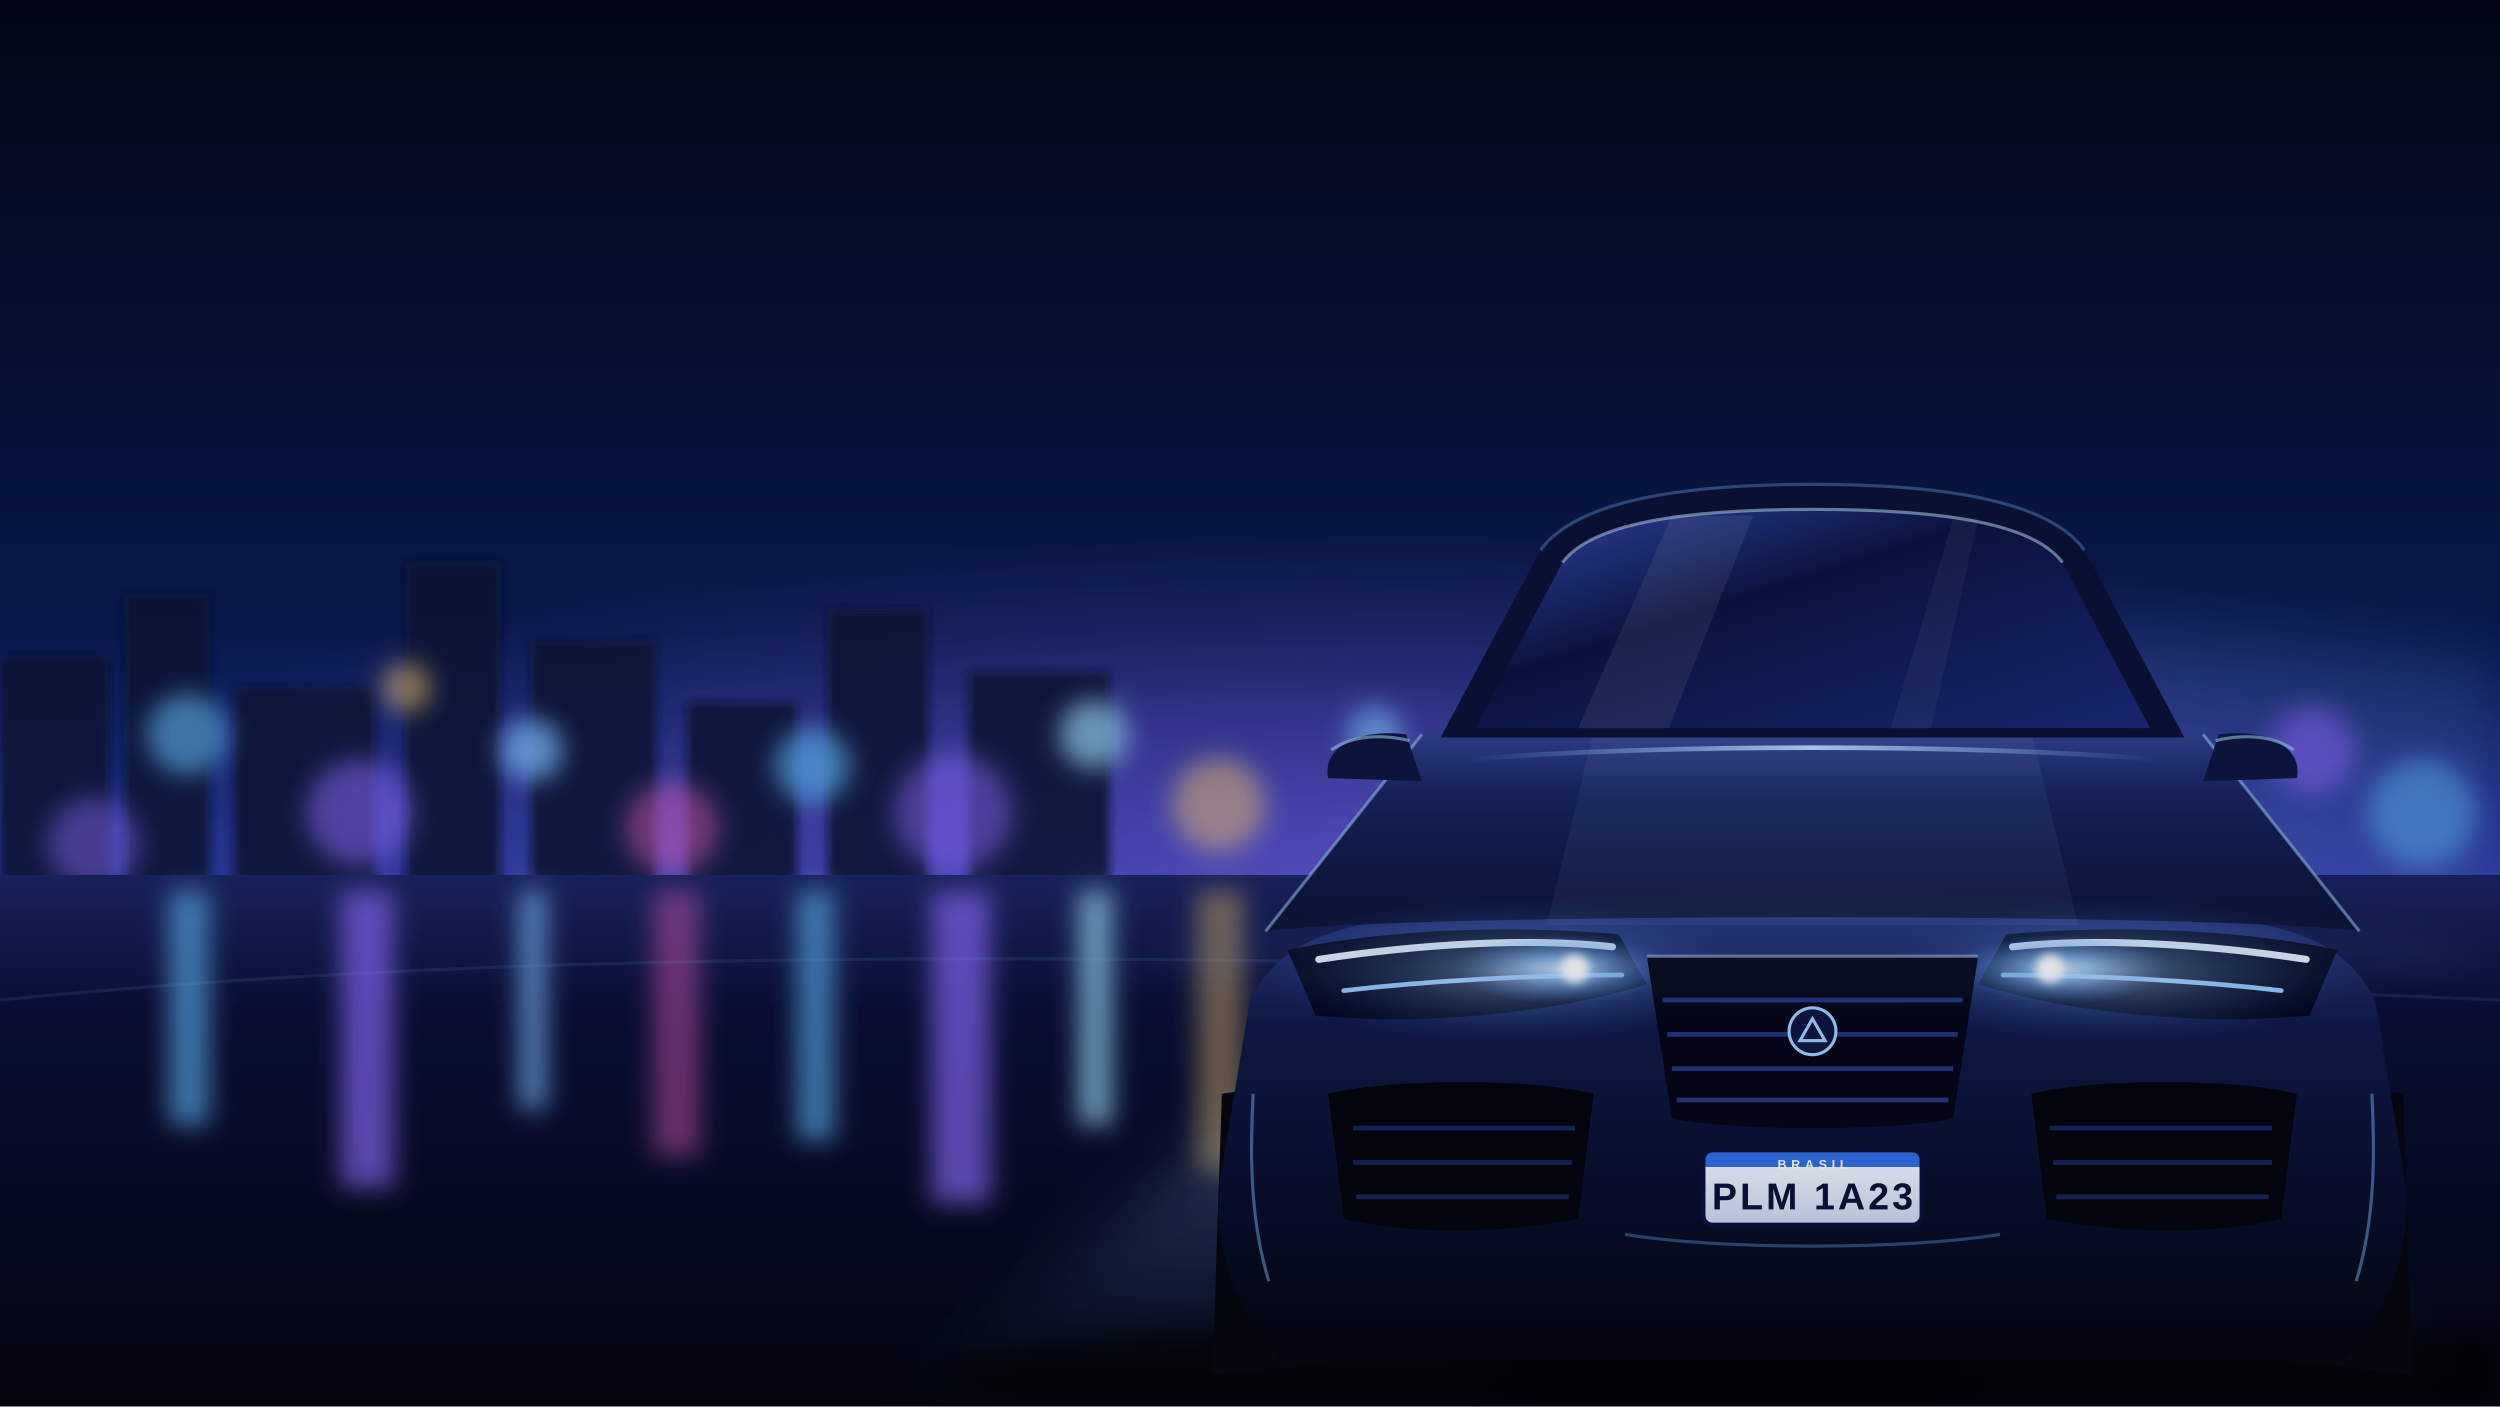
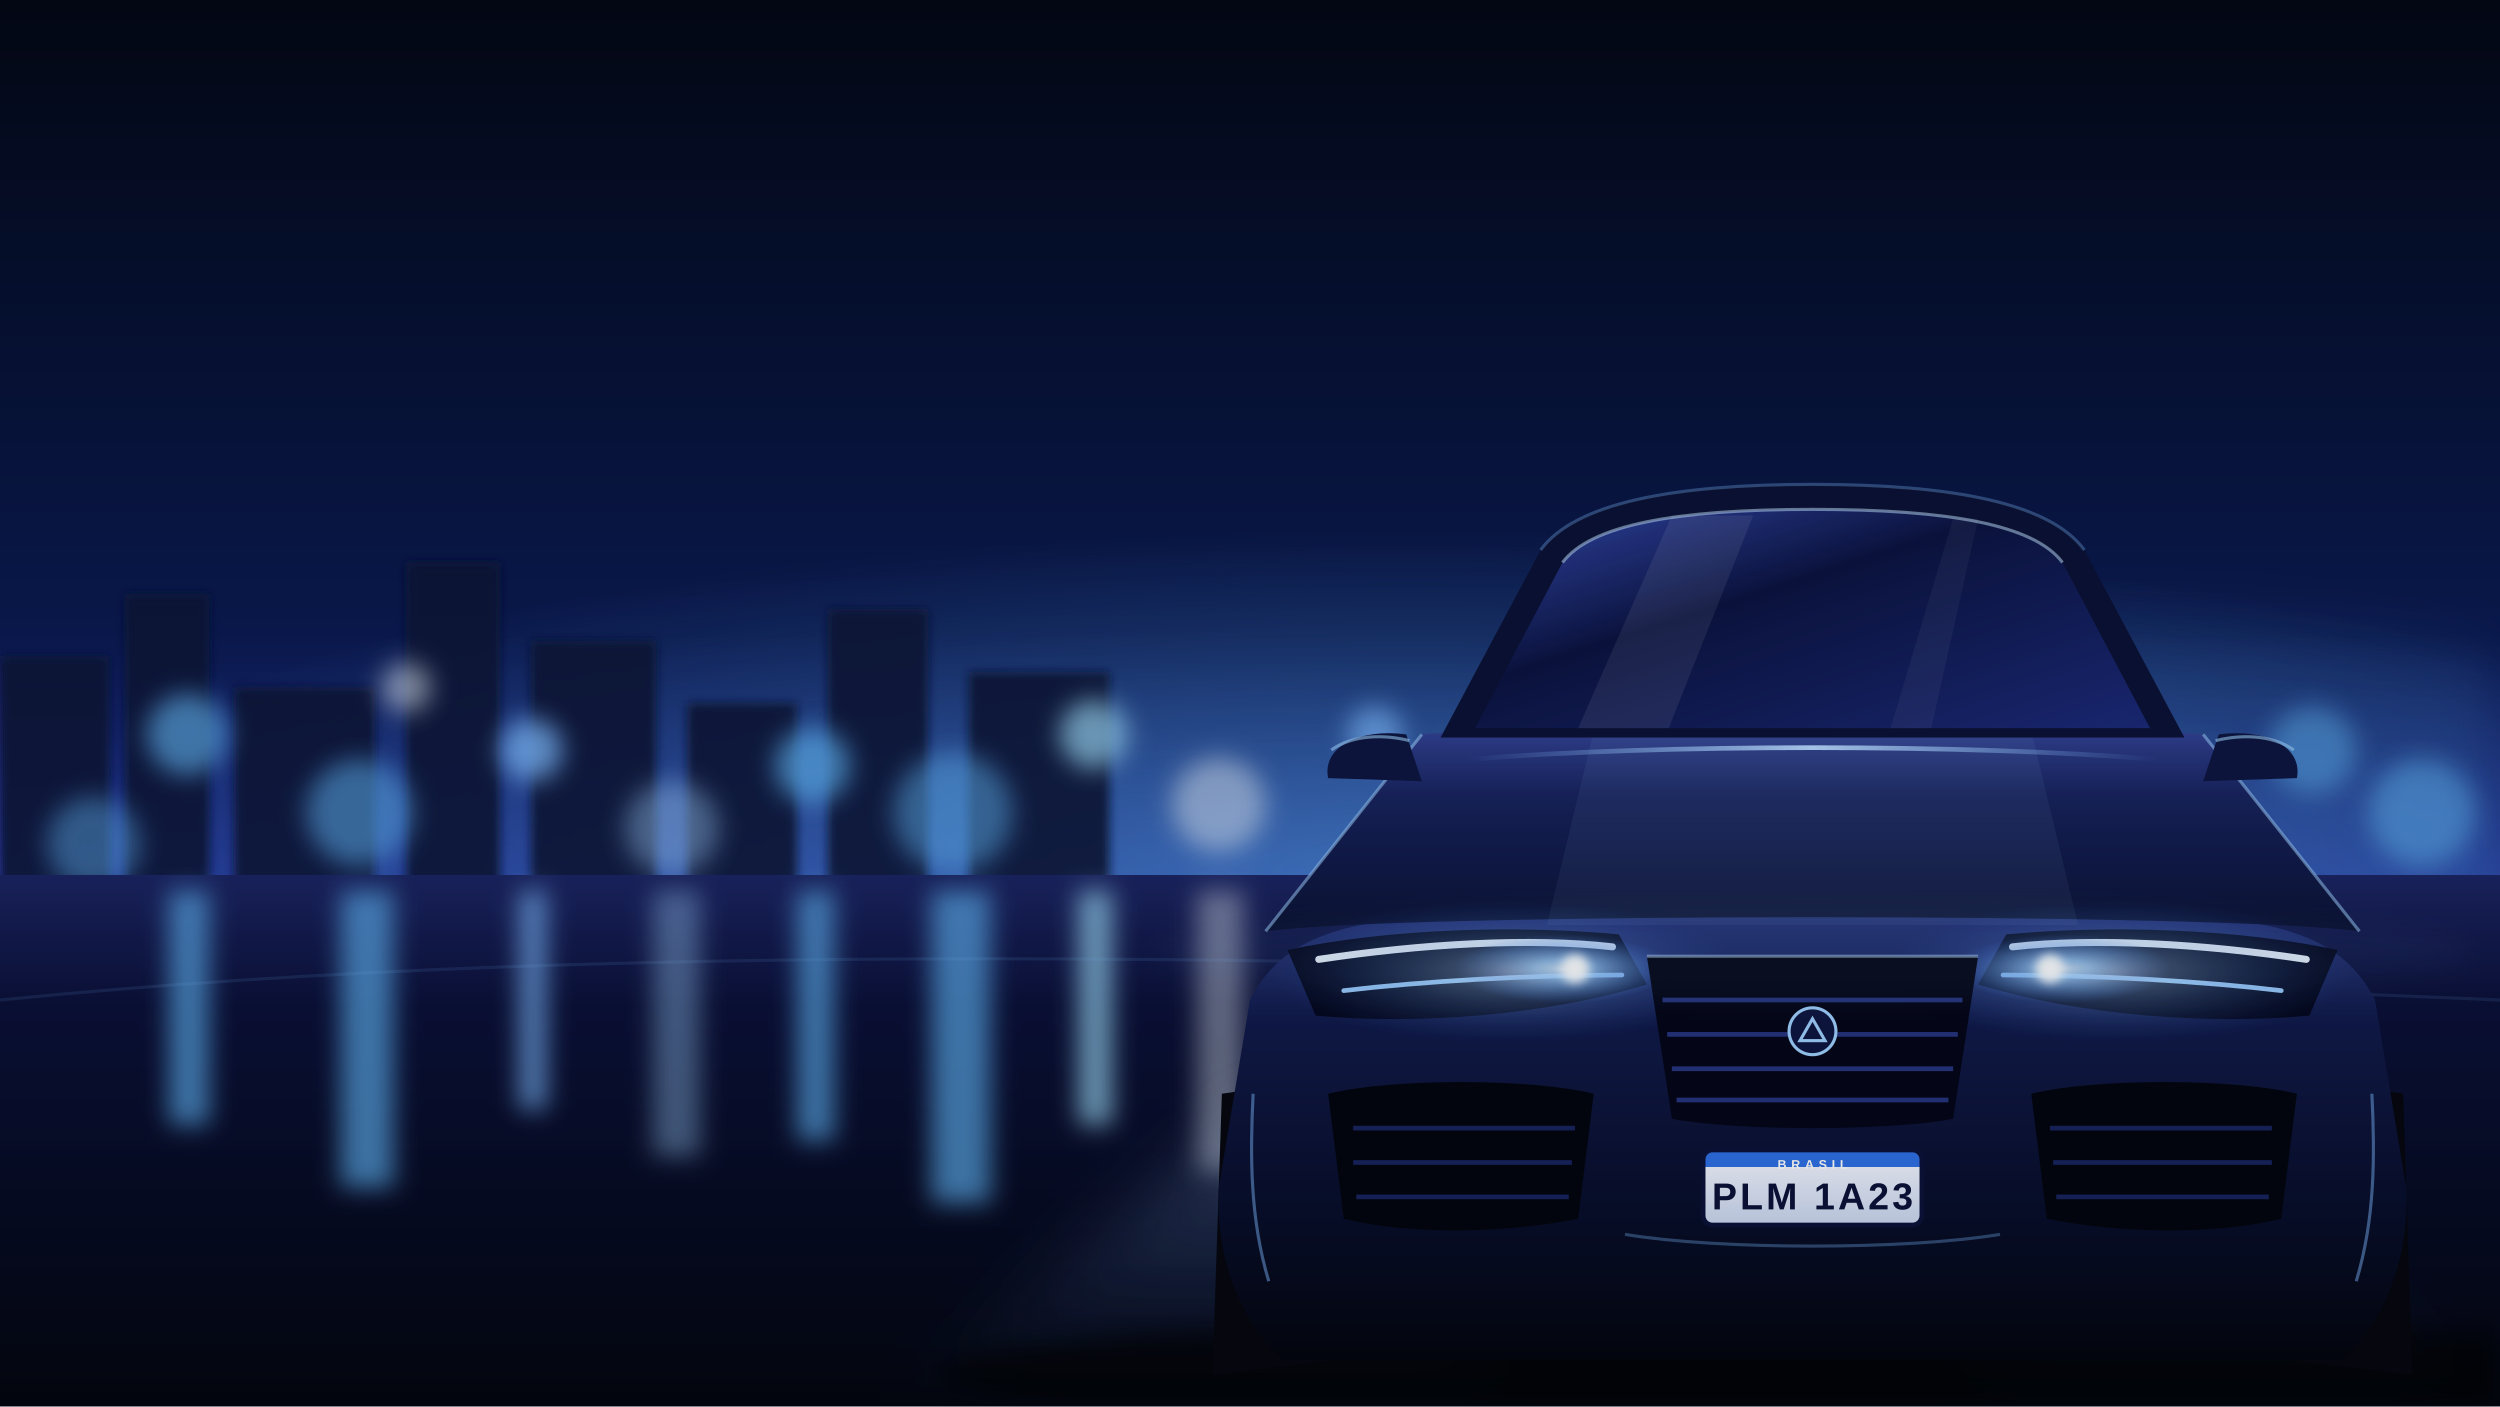
<svg xmlns="http://www.w3.org/2000/svg" viewBox="0 0 1600 900" preserveAspectRatio="xMidYMid slice">
  <defs>
    <linearGradient id="sky" x1="0" y1="0" x2="0" y2="1">
      <stop offset="0" stop-color="#030816" />
      <stop offset=".45" stop-color="#0a1a52" />
      <stop offset=".68" stop-color="#2a3fb0" />
-       <stop offset=".78" stop-color="#6a4be0" />
+       <stop offset=".78" stop-color="#2F6FE4" />
      <stop offset="1" stop-color="#0a1030" />
    </linearGradient>
    <linearGradient id="road" x1="0" y1="0" x2="0" y2="1">
      <stop offset="0" stop-color="#1b2564" />
      <stop offset=".25" stop-color="#0a1038" />
      <stop offset="1" stop-color="#03060f" />
    </linearGradient>
    <linearGradient id="body" x1="0" y1="0" x2="0" y2="1">
      <stop offset="0" stop-color="#26357d" />
      <stop offset=".25" stop-color="#101a4a" />
      <stop offset=".7" stop-color="#070d28" />
      <stop offset="1" stop-color="#03060f" />
    </linearGradient>
    <linearGradient id="hood" x1="0" y1="0" x2="0" y2="1">
      <stop offset="0" stop-color="#34459a" />
      <stop offset=".35" stop-color="#17235e" />
      <stop offset="1" stop-color="#0a1235" />
    </linearGradient>
    <linearGradient id="glass" x1="0" y1="0" x2="1" y2="1">
      <stop offset="0" stop-color="#3b52c4" stop-opacity=".85" />
      <stop offset=".4" stop-color="#0b1442" />
      <stop offset="1" stop-color="#1b2a7a" />
    </linearGradient>
    <linearGradient id="edge" x1="0" y1="0" x2="1" y2="0">
      <stop offset="0" stop-color="#7CB9FF" stop-opacity="0" />
      <stop offset=".5" stop-color="#B7D8FF" />
      <stop offset="1" stop-color="#7CB9FF" stop-opacity="0" />
    </linearGradient>
    <radialGradient id="hl" cx=".5" cy=".5" r=".5">
      <stop offset="0" stop-color="#EAF4FF" />
      <stop offset=".25" stop-color="#9FD0FF" stop-opacity=".9" />
      <stop offset="1" stop-color="#2F6FE4" stop-opacity="0" />
    </radialGradient>
    <radialGradient id="glow" cx=".5" cy=".5" r=".5">
-       <stop offset="0" stop-color="#8a6bff" stop-opacity=".55" />
-       <stop offset="1" stop-color="#8a6bff" stop-opacity="0" />
+       <stop offset="0" stop-color="#5CAEF0" stop-opacity=".55" />
+       <stop offset="1" stop-color="#5CAEF0" stop-opacity="0" />
    </radialGradient>
    <linearGradient id="beam" x1="0" y1="0" x2="0" y2="1">
      <stop offset="0" stop-color="#BFE0FF" stop-opacity=".55" />
      <stop offset="1" stop-color="#2F6FE4" stop-opacity="0" />
    </linearGradient>
    <linearGradient id="plate" x1="0" y1="0" x2="0" y2="1">
      <stop offset="0" stop-color="#2F6FE4" />
      <stop offset=".22" stop-color="#2F6FE4" />
      <stop offset=".23" stop-color="#EEF3FF" />
      <stop offset="1" stop-color="#C9D6F0" />
    </linearGradient>
    <filter id="b8" x="-50%" y="-50%" width="200%" height="200%">
      <feGaussianBlur stdDeviation="8" />
    </filter>
    <filter id="b3" x="-50%" y="-50%" width="200%" height="200%">
      <feGaussianBlur stdDeviation="3" />
    </filter>
    <filter id="b20" x="-50%" y="-50%" width="200%" height="200%">
      <feGaussianBlur stdDeviation="20" />
    </filter>
  </defs>
  <rect width="1600" height="900" fill="url(#sky)" />
  <ellipse cx="900" cy="560" rx="900" ry="220" fill="url(#glow)" />
  <ellipse cx="1350" cy="520" rx="420" ry="120" fill="#5CAEF0" opacity=".12" filter="url(#b20)" />
  <g filter="url(#b3)" fill="#0a1238" opacity=".9">
    <rect x="0" y="420" width="70" height="150" />
    <rect x="80" y="380" width="54" height="190" />
    <rect x="150" y="440" width="90" height="130" />
    <rect x="260" y="360" width="60" height="210" />
    <rect x="340" y="410" width="80" height="160" />
    <rect x="440" y="450" width="70" height="120" />
    <rect x="530" y="390" width="64" height="180" />
    <rect x="620" y="430" width="90" height="140" />
  </g>
  <g filter="url(#b8)">
    <circle cx="120" cy="470" r="26" fill="#5CAEF0" opacity=".7" />
-     <circle cx="230" cy="520" r="34" fill="#8a6bff" opacity=".6" />
+     <circle cx="230" cy="520" r="34" fill="#5CAEF0" opacity=".6" />
    <circle cx="340" cy="480" r="20" fill="#7CB9FF" opacity=".8" />
-     <circle cx="430" cy="530" r="30" fill="#ff6bd6" opacity=".45" />
+     <circle cx="430" cy="530" r="30" fill="#9FD0FF" opacity=".45" />
    <circle cx="520" cy="490" r="24" fill="#5CAEF0" opacity=".75" />
-     <circle cx="610" cy="520" r="38" fill="#8a6bff" opacity=".55" />
+     <circle cx="610" cy="520" r="38" fill="#5CAEF0" opacity=".55" />
    <circle cx="700" cy="470" r="22" fill="#9fe0ff" opacity=".7" />
-     <circle cx="780" cy="515" r="30" fill="#ffd27a" opacity=".5" />
-     <circle cx="260" cy="440" r="16" fill="#ffd27a" opacity=".55" />
-     <circle cx="60" cy="540" r="30" fill="#8a6bff" opacity=".5" />
+     <circle cx="780" cy="515" r="30" fill="#EAF4FF" opacity=".5" />
+     <circle cx="260" cy="440" r="16" fill="#EAF4FF" opacity=".55" />
+     <circle cx="60" cy="540" r="30" fill="#5CAEF0" opacity=".5" />
    <circle cx="880" cy="470" r="18" fill="#7CB9FF" opacity=".7" />
-     <circle cx="1480" cy="480" r="28" fill="#8a6bff" opacity=".55" />
+     <circle cx="1480" cy="480" r="28" fill="#5CAEF0" opacity=".55" />
    <circle cx="1550" cy="520" r="34" fill="#5CAEF0" opacity=".6" />
  </g>
  <rect y="560" width="1600" height="340" fill="url(#road)" />
  <g filter="url(#b8)" opacity=".7">
    <rect x="108" y="570" width="26" height="150" fill="#5CAEF0" />
-     <rect x="218" y="570" width="34" height="190" fill="#8a6bff" />
+     <rect x="218" y="570" width="34" height="190" fill="#5CAEF0" />
    <rect x="332" y="570" width="18" height="140" fill="#7CB9FF" />
-     <rect x="418" y="570" width="30" height="170" fill="#ff6bd6" opacity=".6" />
+     <rect x="418" y="570" width="30" height="170" fill="#9FD0FF" opacity=".6" />
    <rect x="510" y="570" width="24" height="160" fill="#5CAEF0" />
-     <rect x="596" y="570" width="38" height="200" fill="#8a6bff" />
+     <rect x="596" y="570" width="38" height="200" fill="#5CAEF0" />
    <rect x="690" y="570" width="22" height="150" fill="#9fe0ff" />
-     <rect x="766" y="570" width="30" height="180" fill="#ffd27a" opacity=".6" />
+     <rect x="766" y="570" width="30" height="180" fill="#EAF4FF" opacity=".6" />
  </g>
  <path d="M0 640 C400 600 900 610 1600 640" stroke="#7CB9FF" stroke-opacity=".12" stroke-width="2" fill="none" />
  <g filter="url(#b20)">
    <path d="M820 700 L560 900 L980 900 Z" fill="url(#beam)" opacity=".55" />
    <path d="M1380 700 L1240 900 L1600 900 Z" fill="url(#beam)" opacity=".45" />
  </g>
  <g transform="translate(60,0) scale(1)">
    <ellipse cx="1100" cy="880" rx="560" ry="40" fill="#000" opacity=".6" filter="url(#b8)" />
    <path d="M722 700 L790 690 L800 870 L716 880 Z" fill="#05070f" />
    <path d="M1410 690 L1478 700 L1484 880 L1400 870 Z" fill="#05070f" />
    <path d="M740 640 C760 600 800 590 860 586 L1340 586 C1400 590 1440 600 1460 640 L1480 760 C1482 800 1470 840 1440 870 L760 870 C730 840 718 800 720 760 Z" fill="url(#body)" />
    <path d="M850 470 C940 462 1260 462 1350 470 L1450 596 C1360 584 840 584 750 596 Z" fill="url(#hood)" />
    <path d="M850 470 L750 596" stroke="#9FD0FF" stroke-opacity=".55" stroke-width="2" fill="none" />
    <path d="M1350 470 L1450 596" stroke="#9FD0FF" stroke-opacity=".55" stroke-width="2" fill="none" />
    <path d="M960 468 C1040 462 1160 462 1240 468 L1270 592 L930 592 Z" fill="#9FD0FF" opacity=".07" />
    <path d="M880 486 C1000 476 1200 476 1320 486" stroke="url(#edge)" stroke-width="3" fill="none" />
    <path d="M862 472 L926 352 C948 322 1010 310 1100 310 C1190 310 1252 322 1274 352 L1338 472 Z" fill="#0b1236" />
    <path d="M884 466 L940 360 C958 336 1012 326 1100 326 C1188 326 1242 336 1260 360 L1316 466 Z" fill="url(#glass)" />
    <path d="M950 466 L1010 330 L1062 330 L1008 466 Z" fill="#fff" opacity=".08" />
    <path d="M1150 466 L1190 332 L1206 332 L1176 466 Z" fill="#fff" opacity=".05" />
    <path d="M940 360 C958 336 1012 326 1100 326 C1188 326 1242 336 1260 360" stroke="#BFE0FF" stroke-opacity=".55" stroke-width="2" fill="none" />
    <path d="M926 352 C948 322 1010 310 1100 310 C1190 310 1252 322 1274 352" stroke="#7CB9FF" stroke-opacity=".35" stroke-width="2" fill="none" />
    <path d="M840 470 C810 466 786 478 790 498 L850 500 Z" fill="#0d1642" />
    <path d="M1360 470 C1390 466 1414 478 1410 498 L1350 500 Z" fill="#0d1642" />
    <path d="M792 480 C806 470 826 470 842 474" stroke="#9FD0FF" stroke-opacity=".6" stroke-width="2" fill="none" />
    <path d="M1408 480 C1394 470 1374 470 1358 474" stroke="#9FD0FF" stroke-opacity=".6" stroke-width="2" fill="none" />
    <path d="M764 608 C830 594 912 592 976 598 L994 630 C930 650 846 656 782 650 Z" fill="#040820" />
    <path d="M1436 608 C1370 594 1288 592 1224 598 L1206 630 C1270 650 1354 656 1418 650 Z" fill="#040820" />
    <path d="M784 614 C850 604 920 600 972 606" stroke="#F2F8FF" stroke-width="4.5" stroke-linecap="round" fill="none" />
    <path d="M1416 614 C1350 604 1280 600 1228 606" stroke="#F2F8FF" stroke-width="4.5" stroke-linecap="round" fill="none" />
    <path d="M800 634 C850 628 920 624 978 624" stroke="#9FD0FF" stroke-width="3" stroke-linecap="round" fill="none" />
    <path d="M1400 634 C1350 628 1280 624 1222 624" stroke="#9FD0FF" stroke-width="3" stroke-linecap="round" fill="none" />
    <ellipse cx="940" cy="620" rx="70" ry="22" fill="url(#hl)" opacity=".9" />
    <ellipse cx="1260" cy="620" rx="70" ry="22" fill="url(#hl)" opacity=".9" />
    <ellipse cx="905" cy="622" rx="150" ry="46" fill="url(#hl)" opacity=".35" />
    <ellipse cx="1295" cy="622" rx="150" ry="46" fill="url(#hl)" opacity=".35" />
    <circle cx="948" cy="620" r="9" fill="#fff" filter="url(#b3)" />
    <circle cx="1252" cy="620" r="9" fill="#fff" filter="url(#b3)" />
    <path d="M994 612 L1206 612 L1190 716 C1150 724 1050 724 1010 716 Z" fill="#04071a" />
    <g stroke="#2a3a8a" stroke-width="3" opacity=".9">
      <path d="M1004 640 H1196" />
      <path d="M1007 662 H1193" />
      <path d="M1010 684 H1190" />
      <path d="M1013 704 H1187" />
    </g>
    <path d="M994 612 L1206 612" stroke="#BFE0FF" stroke-opacity=".5" stroke-width="2" />
    <circle cx="1100" cy="660" r="15" fill="#0d1642" stroke="#9FD0FF" stroke-width="2" />
    <path d="M1092 666 L1100 652 L1108 666 Z" fill="none" stroke="#9FD0FF" stroke-width="2" />
    <g transform="translate(1030,736)">
      <rect width="140" height="48" rx="6" fill="url(#plate)" stroke="#0a1238" stroke-width="3" />
      <text x="70" y="38" text-anchor="middle" font-family="Nunito,Arial" font-weight="800" font-size="24" fill="#0a1238" letter-spacing="2">PLM 1A23</text>
      <text x="70" y="12" text-anchor="middle" font-family="Nunito,Arial" font-weight="800" font-size="8" fill="#fff" letter-spacing="3">BRASIL</text>
    </g>
    <path d="M790 700 C830 690 920 690 960 700 L950 780 C900 790 840 790 800 780 Z" fill="#03060f" />
    <path d="M1410 700 C1370 690 1280 690 1240 700 L1250 780 C1300 790 1360 790 1400 780 Z" fill="#03060f" />
    <g stroke="#17235e" stroke-width="3">
      <path d="M806 722 H948" />
      <path d="M806 744 H946" />
      <path d="M808 766 H944" />
      <path d="M1394 722 H1252" />
      <path d="M1394 744 H1254" />
      <path d="M1392 766 H1256" />
    </g>
    <path d="M742 700 C740 740 740 780 752 820" stroke="#7CB9FF" stroke-opacity=".5" stroke-width="2" fill="none" />
    <path d="M1458 700 C1460 740 1460 780 1448 820" stroke="#7CB9FF" stroke-opacity=".5" stroke-width="2" fill="none" />
    <path d="M980 790 C1040 800 1160 800 1220 790" stroke="#7CB9FF" stroke-opacity=".35" stroke-width="2" fill="none" />
    <ellipse cx="1100" cy="610" rx="420" ry="30" fill="#7CB9FF" opacity=".05" filter="url(#b8)" />
  </g>
  <rect width="1600" height="900" fill="#000" opacity=".1" />
</svg>
